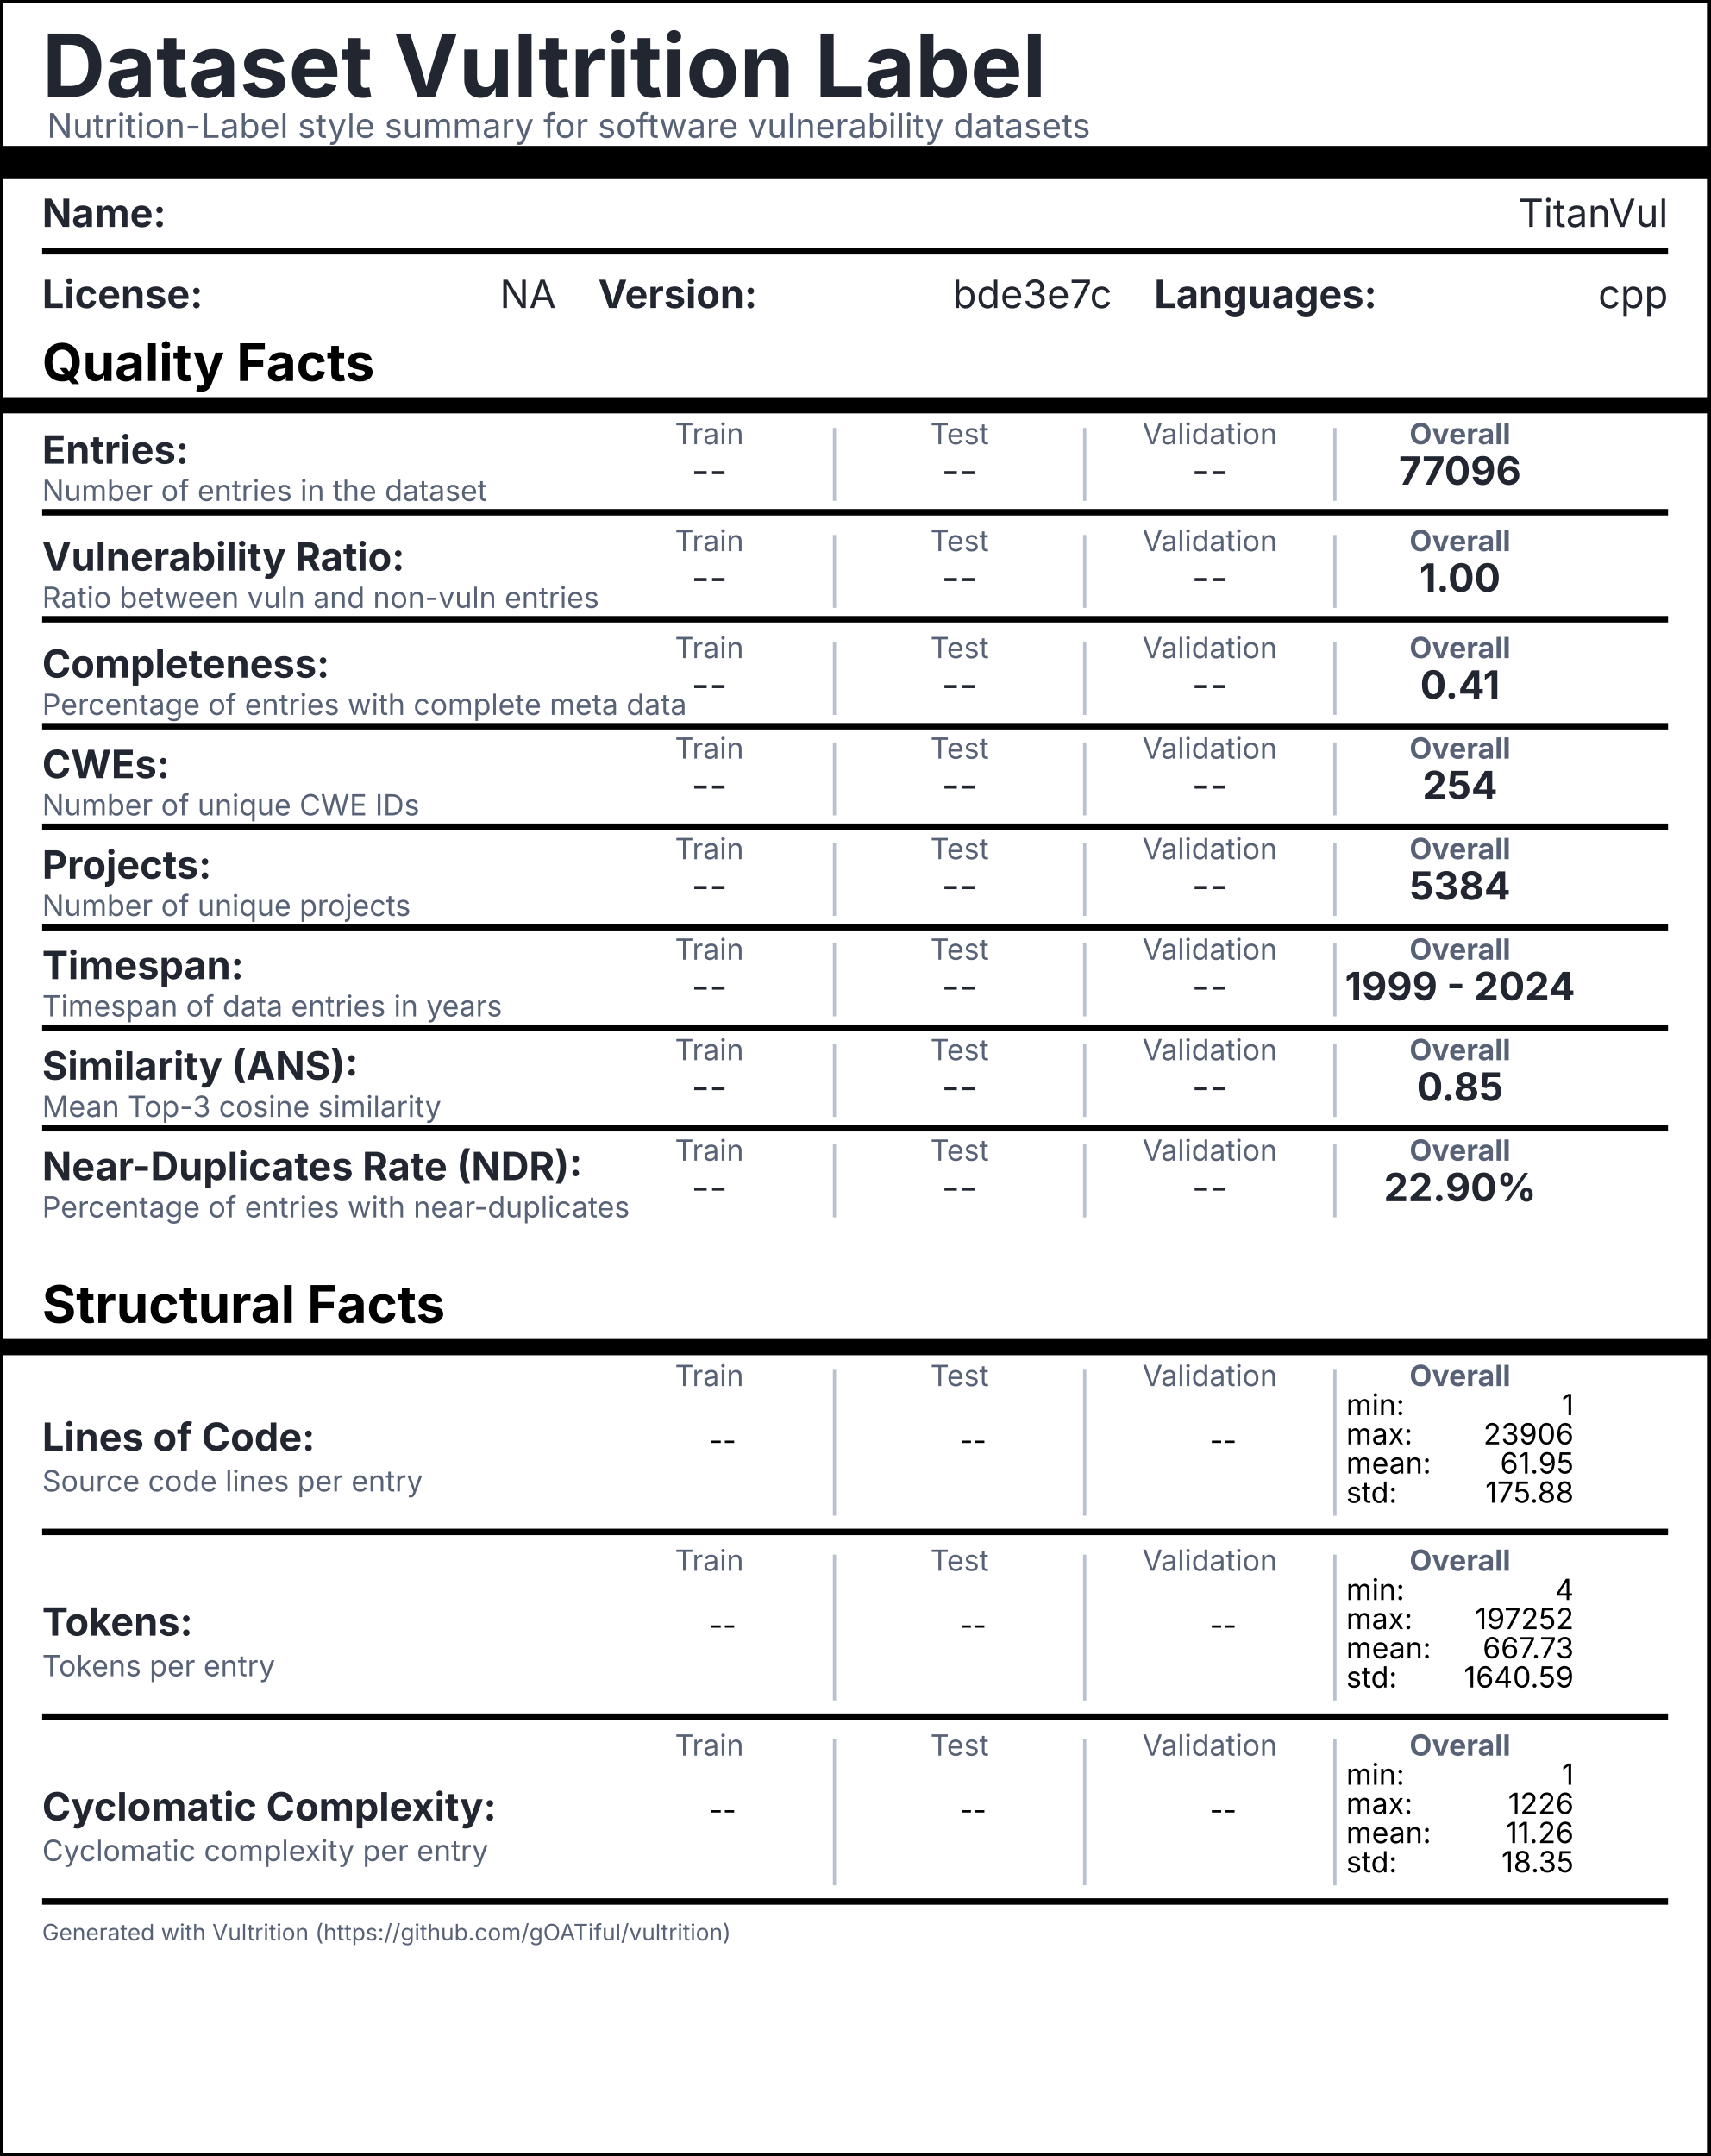
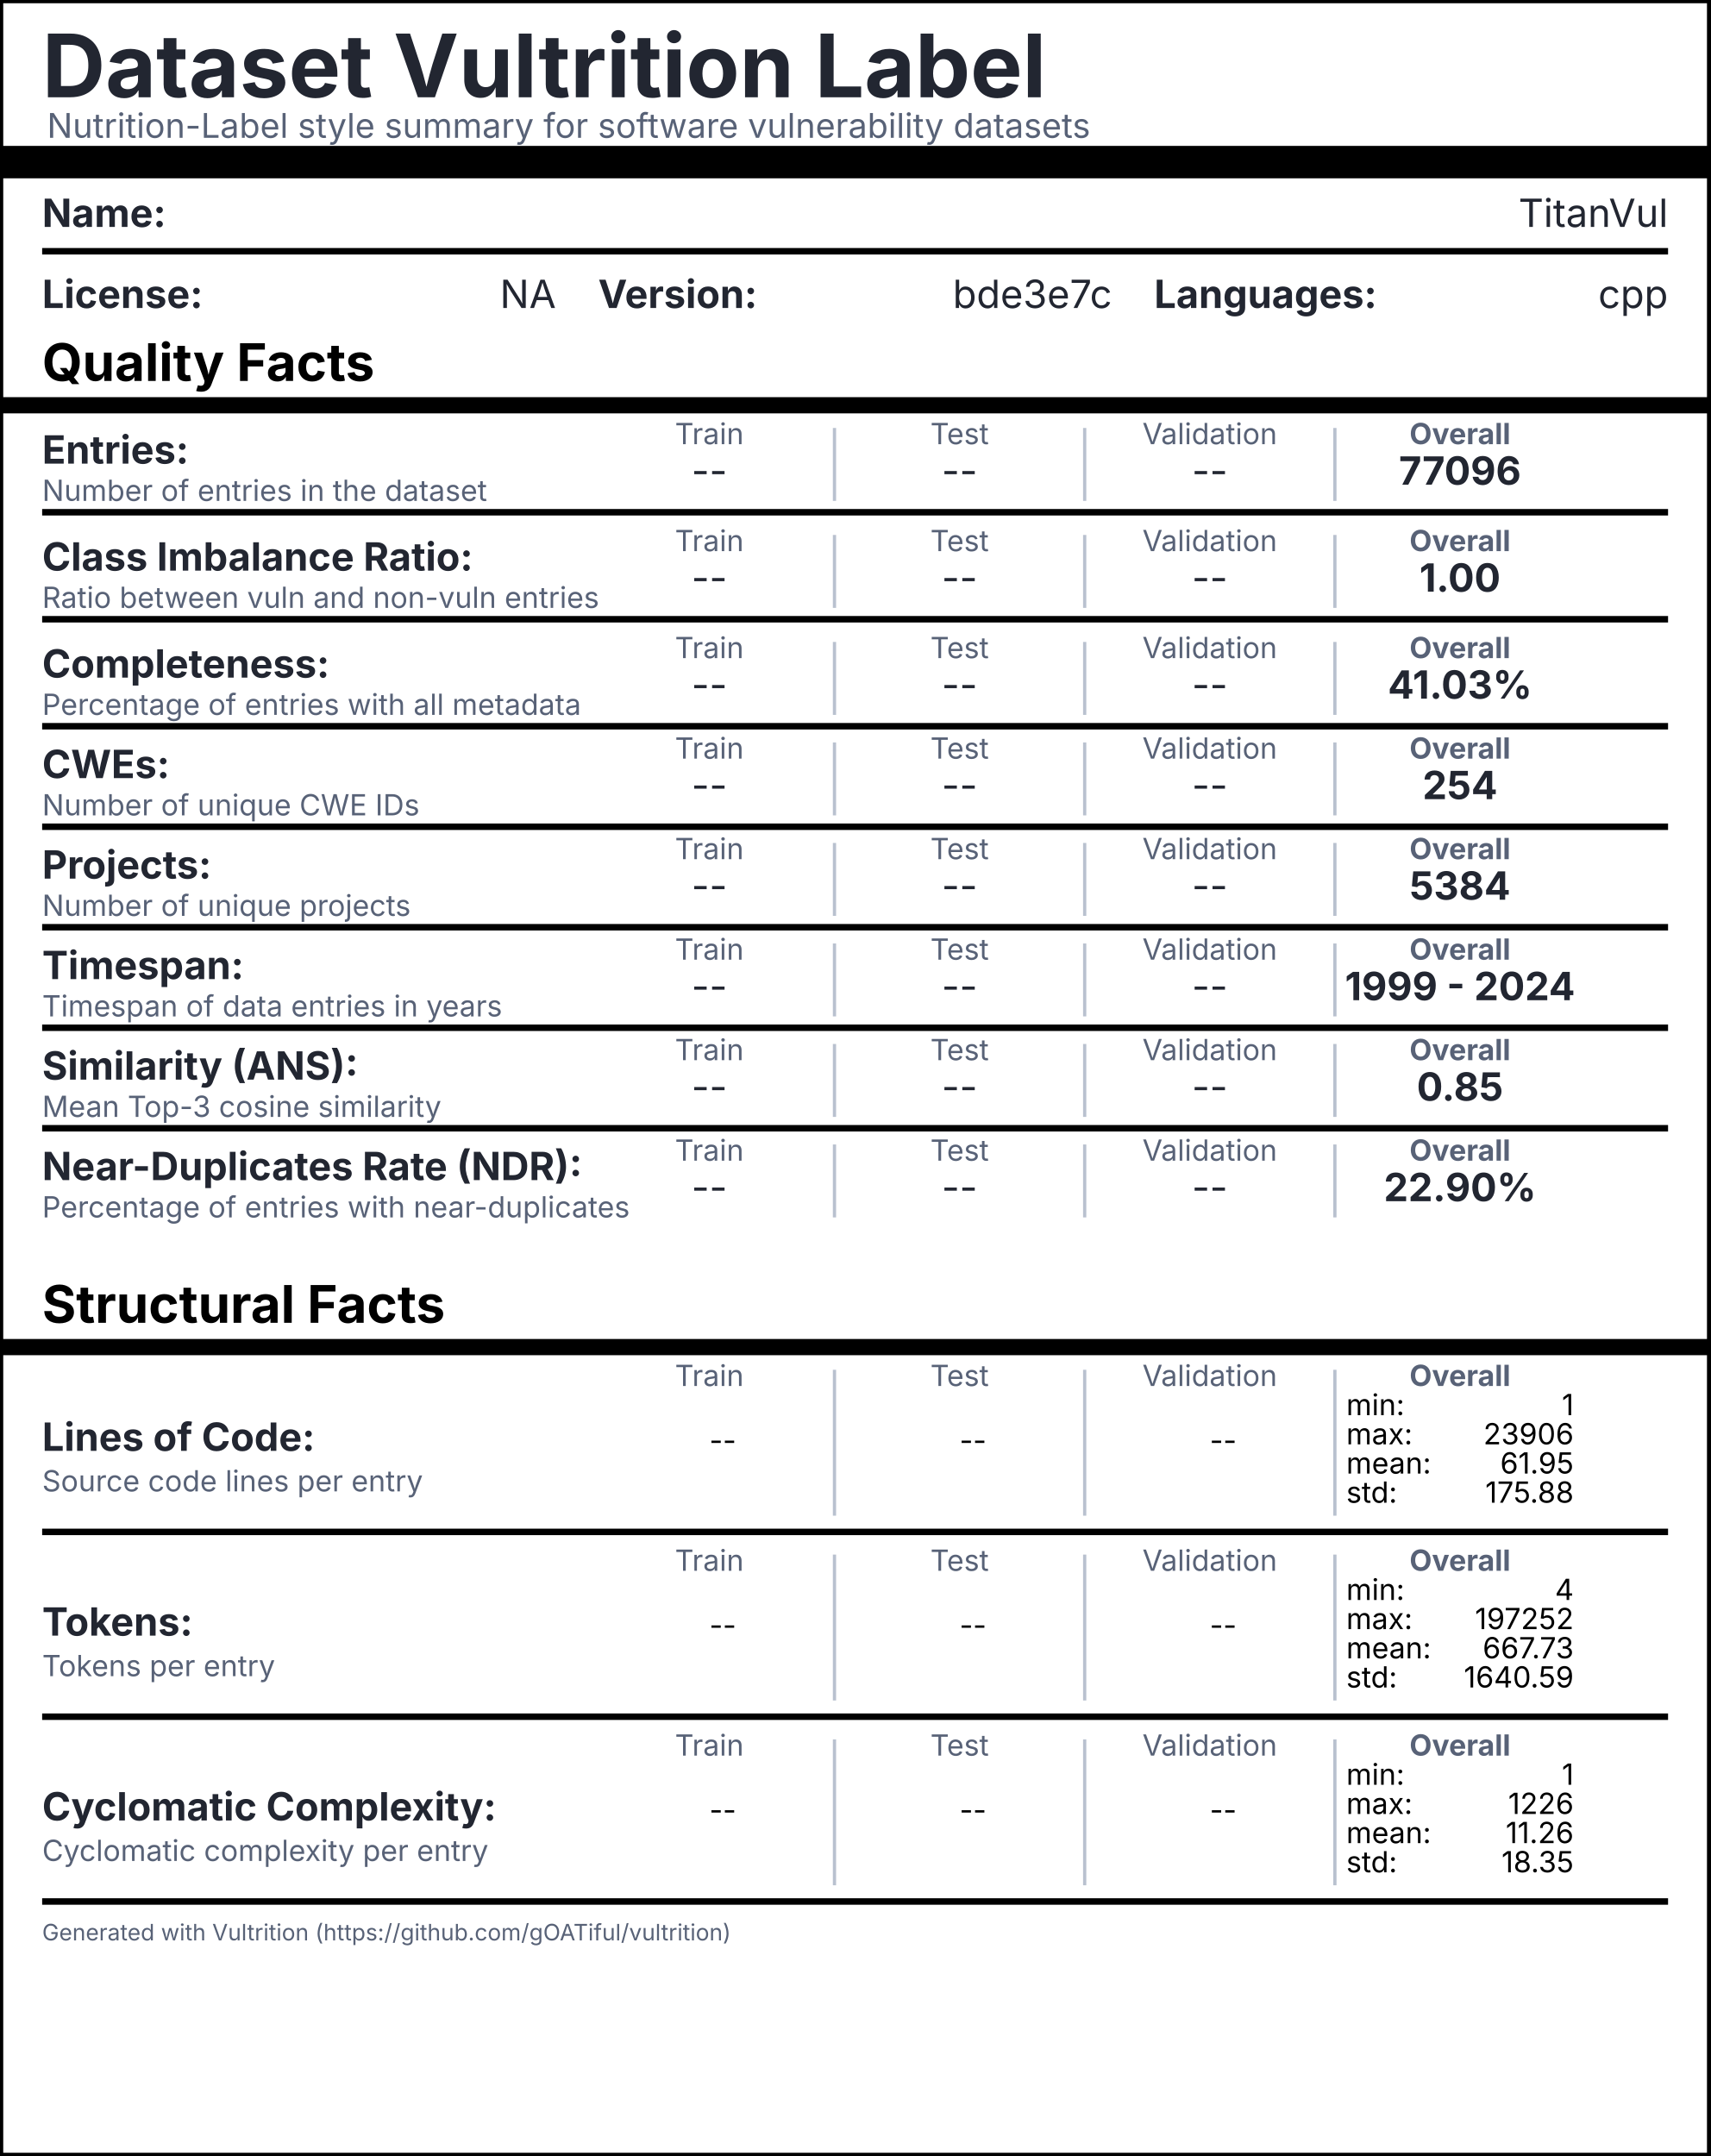
<svg xmlns="http://www.w3.org/2000/svg" baseProfile="tiny" height="1330px" version="1.2" viewBox="0,0,1055,1330" width="1055px">
  <defs />
  <rect fill="#ffffff" height="1330" stroke="#000000" stroke-width="4" width="1055" x="0" y="0" />
  <g />
  <text fill="#222631" font-family="Inter, Arial, Helvetica, sans-serif" font-size="54" font-weight="bold" x="26" y="60">Dataset Vultrition Label</text>
  <text fill="#586277" font-family="Inter, Arial, Helvetica, sans-serif" font-size="21" x="29" y="85">Nutrition-Label style summary for software vulnerability datasets</text>
  <line stroke="#000000" stroke-width="20" x1="0" x2="1055" y1="100" y2="100" />
  <text fill="#222631" font-family="Inter, Arial, Helvetica, sans-serif" font-size="24" font-weight="bold" x="26" y="140">Name:</text>
  <text fill="#222631" font-family="Inter, Arial, Helvetica, sans-serif" font-size="24" text-anchor="end" x="1029" y="140">TitanVul</text>
  <line stroke="#000000" stroke-width="4" x1="26" x2="1029" y1="155" y2="155" />
  <text fill="#222631" font-family="Inter, Arial, Helvetica, sans-serif" font-size="24" font-weight="bold" x="26.0" y="190">License:</text>
  <text fill="#222631" font-family="Inter, Arial, Helvetica, sans-serif" font-size="24" text-anchor="end" x="343.0" y="190">NA</text>
  <text fill="#222631" font-family="Inter, Arial, Helvetica, sans-serif" font-size="24" font-weight="bold" x="369.0" y="190">Version:</text>
  <text fill="#222631" font-family="Inter, Arial, Helvetica, sans-serif" font-size="24" text-anchor="end" x="686.0" y="190">bde3e7c</text>
  <text fill="#222631" font-family="Inter, Arial, Helvetica, sans-serif" font-size="24" font-weight="bold" x="712.0" y="190">Languages:</text>
  <text fill="#222631" font-family="Inter, Arial, Helvetica, sans-serif" font-size="24" text-anchor="end" x="1029.0" y="190">cpp</text>
  <text fill="#000000" font-family="Inter, Arial, Helvetica, sans-serif" font-size="32" font-weight="bold" x="26" y="235">Quality Facts</text>
  <line stroke="#000000" stroke-width="10" x1="0" x2="1055" y1="250" y2="250" />
  <text fill="#222631" font-family="Inter, Arial, Helvetica, sans-serif" font-size="24" font-weight="bold" x="26" y="286">Entries:</text>
  <text fill="#586277" font-family="Inter, Arial, Helvetica, sans-serif" font-size="18" x="26" y="309">Number of entries in the dataset</text>
  <text fill="#586277" font-family="Inter, Arial, Helvetica, sans-serif" font-size="18" font-weight="normal" text-anchor="middle" x="437.6" y="274">Train</text>
  <text fill="#222631" font-family="Inter, Arial, Helvetica, sans-serif" font-size="24" font-weight="normal" text-anchor="middle" x="437.6" y="299">--</text>
  <line stroke="#b9c1cf" stroke-width="2" x1="514.775" x2="514.775" y1="264" y2="309" />
  <text fill="#586277" font-family="Inter, Arial, Helvetica, sans-serif" font-size="18" font-weight="normal" text-anchor="middle" x="591.95" y="274">Test</text>
  <text fill="#222631" font-family="Inter, Arial, Helvetica, sans-serif" font-size="24" font-weight="normal" text-anchor="middle" x="591.95" y="299">--</text>
  <line stroke="#b9c1cf" stroke-width="2" x1="669.125" x2="669.125" y1="264" y2="309" />
  <text fill="#586277" font-family="Inter, Arial, Helvetica, sans-serif" font-size="18" font-weight="normal" text-anchor="middle" x="746.3" y="274">Validation</text>
  <text fill="#222631" font-family="Inter, Arial, Helvetica, sans-serif" font-size="24" font-weight="normal" text-anchor="middle" x="746.3" y="299">--</text>
  <line stroke="#b9c1cf" stroke-width="2" x1="823.475" x2="823.475" y1="264" y2="309" />
  <text fill="#586277" font-family="Inter, Arial, Helvetica, sans-serif" font-size="18" font-weight="bold" text-anchor="middle" x="900.65" y="274">Overall</text>
  <text fill="#222631" font-family="Inter, Arial, Helvetica, sans-serif" font-size="24" font-weight="bold" text-anchor="middle" x="900.65" y="299">77096</text>
  <line stroke="#000000" stroke-width="4" x1="26" x2="1029" y1="316" y2="316" />
-   <text fill="#222631" font-family="Inter, Arial, Helvetica, sans-serif" font-size="24" font-weight="bold" x="26" y="352">Vulnerability Ratio:</text>
+   <text fill="#222631" font-family="Inter, Arial, Helvetica, sans-serif" font-size="24" font-weight="bold" x="26" y="352">Class Imbalance Ratio:</text>
  <text fill="#586277" font-family="Inter, Arial, Helvetica, sans-serif" font-size="18" x="26" y="375">Ratio between vuln and non-vuln entries</text>
  <text fill="#586277" font-family="Inter, Arial, Helvetica, sans-serif" font-size="18" font-weight="normal" text-anchor="middle" x="437.6" y="340">Train</text>
  <text fill="#222631" font-family="Inter, Arial, Helvetica, sans-serif" font-size="24" font-weight="normal" text-anchor="middle" x="437.6" y="365">--</text>
  <line stroke="#b9c1cf" stroke-width="2" x1="514.775" x2="514.775" y1="330" y2="375" />
  <text fill="#586277" font-family="Inter, Arial, Helvetica, sans-serif" font-size="18" font-weight="normal" text-anchor="middle" x="591.95" y="340">Test</text>
  <text fill="#222631" font-family="Inter, Arial, Helvetica, sans-serif" font-size="24" font-weight="normal" text-anchor="middle" x="591.95" y="365">--</text>
  <line stroke="#b9c1cf" stroke-width="2" x1="669.125" x2="669.125" y1="330" y2="375" />
  <text fill="#586277" font-family="Inter, Arial, Helvetica, sans-serif" font-size="18" font-weight="normal" text-anchor="middle" x="746.3" y="340">Validation</text>
  <text fill="#222631" font-family="Inter, Arial, Helvetica, sans-serif" font-size="24" font-weight="normal" text-anchor="middle" x="746.3" y="365">--</text>
  <line stroke="#b9c1cf" stroke-width="2" x1="823.475" x2="823.475" y1="330" y2="375" />
  <text fill="#586277" font-family="Inter, Arial, Helvetica, sans-serif" font-size="18" font-weight="bold" text-anchor="middle" x="900.65" y="340">Overall</text>
  <text fill="#222631" font-family="Inter, Arial, Helvetica, sans-serif" font-size="24" font-weight="bold" text-anchor="middle" x="900.65" y="365">1.00</text>
  <line stroke="#000000" stroke-width="4" x1="26" x2="1029" y1="382" y2="382" />
  <text fill="#222631" font-family="Inter, Arial, Helvetica, sans-serif" font-size="24" font-weight="bold" x="26" y="418">Completeness:</text>
-   <text fill="#586277" font-family="Inter, Arial, Helvetica, sans-serif" font-size="18" x="26" y="441">Percentage of entries with complete meta data</text>
+   <text fill="#586277" font-family="Inter, Arial, Helvetica, sans-serif" font-size="18" x="26" y="441">Percentage of entries with all metadata</text>
  <text fill="#586277" font-family="Inter, Arial, Helvetica, sans-serif" font-size="18" font-weight="normal" text-anchor="middle" x="437.6" y="406">Train</text>
  <text fill="#222631" font-family="Inter, Arial, Helvetica, sans-serif" font-size="24" font-weight="normal" text-anchor="middle" x="437.6" y="431">--</text>
  <line stroke="#b9c1cf" stroke-width="2" x1="514.775" x2="514.775" y1="396" y2="441" />
  <text fill="#586277" font-family="Inter, Arial, Helvetica, sans-serif" font-size="18" font-weight="normal" text-anchor="middle" x="591.95" y="406">Test</text>
  <text fill="#222631" font-family="Inter, Arial, Helvetica, sans-serif" font-size="24" font-weight="normal" text-anchor="middle" x="591.95" y="431">--</text>
  <line stroke="#b9c1cf" stroke-width="2" x1="669.125" x2="669.125" y1="396" y2="441" />
  <text fill="#586277" font-family="Inter, Arial, Helvetica, sans-serif" font-size="18" font-weight="normal" text-anchor="middle" x="746.3" y="406">Validation</text>
  <text fill="#222631" font-family="Inter, Arial, Helvetica, sans-serif" font-size="24" font-weight="normal" text-anchor="middle" x="746.3" y="431">--</text>
  <line stroke="#b9c1cf" stroke-width="2" x1="823.475" x2="823.475" y1="396" y2="441" />
  <text fill="#586277" font-family="Inter, Arial, Helvetica, sans-serif" font-size="18" font-weight="bold" text-anchor="middle" x="900.65" y="406">Overall</text>
-   <text fill="#222631" font-family="Inter, Arial, Helvetica, sans-serif" font-size="24" font-weight="bold" text-anchor="middle" x="900.65" y="431">0.41</text>
+   <text fill="#222631" font-family="Inter, Arial, Helvetica, sans-serif" font-size="24" font-weight="bold" text-anchor="middle" x="900.65" y="431">41.03%</text>
  <line stroke="#000000" stroke-width="4" x1="26" x2="1029" y1="448" y2="448" />
  <text fill="#222631" font-family="Inter, Arial, Helvetica, sans-serif" font-size="24" font-weight="bold" x="26" y="480">CWEs:</text>
  <text fill="#586277" font-family="Inter, Arial, Helvetica, sans-serif" font-size="18" x="26" y="503">Number of unique CWE IDs</text>
  <text fill="#586277" font-family="Inter, Arial, Helvetica, sans-serif" font-size="18" font-weight="normal" text-anchor="middle" x="437.6" y="468">Train</text>
  <text fill="#222631" font-family="Inter, Arial, Helvetica, sans-serif" font-size="24" font-weight="normal" text-anchor="middle" x="437.6" y="493">--</text>
  <line stroke="#b9c1cf" stroke-width="2" x1="514.775" x2="514.775" y1="458" y2="503" />
  <text fill="#586277" font-family="Inter, Arial, Helvetica, sans-serif" font-size="18" font-weight="normal" text-anchor="middle" x="591.95" y="468">Test</text>
  <text fill="#222631" font-family="Inter, Arial, Helvetica, sans-serif" font-size="24" font-weight="normal" text-anchor="middle" x="591.95" y="493">--</text>
  <line stroke="#b9c1cf" stroke-width="2" x1="669.125" x2="669.125" y1="458" y2="503" />
  <text fill="#586277" font-family="Inter, Arial, Helvetica, sans-serif" font-size="18" font-weight="normal" text-anchor="middle" x="746.3" y="468">Validation</text>
  <text fill="#222631" font-family="Inter, Arial, Helvetica, sans-serif" font-size="24" font-weight="normal" text-anchor="middle" x="746.3" y="493">--</text>
  <line stroke="#b9c1cf" stroke-width="2" x1="823.475" x2="823.475" y1="458" y2="503" />
  <text fill="#586277" font-family="Inter, Arial, Helvetica, sans-serif" font-size="18" font-weight="bold" text-anchor="middle" x="900.65" y="468">Overall</text>
  <text fill="#222631" font-family="Inter, Arial, Helvetica, sans-serif" font-size="24" font-weight="bold" text-anchor="middle" x="900.65" y="493">254</text>
  <line stroke="#000000" stroke-width="4" x1="26" x2="1029" y1="510" y2="510" />
  <text fill="#222631" font-family="Inter, Arial, Helvetica, sans-serif" font-size="24" font-weight="bold" x="26" y="542">Projects:</text>
  <text fill="#586277" font-family="Inter, Arial, Helvetica, sans-serif" font-size="18" x="26" y="565">Number of unique projects</text>
  <text fill="#586277" font-family="Inter, Arial, Helvetica, sans-serif" font-size="18" font-weight="normal" text-anchor="middle" x="437.6" y="530">Train</text>
  <text fill="#222631" font-family="Inter, Arial, Helvetica, sans-serif" font-size="24" font-weight="normal" text-anchor="middle" x="437.6" y="555">--</text>
  <line stroke="#b9c1cf" stroke-width="2" x1="514.775" x2="514.775" y1="520" y2="565" />
  <text fill="#586277" font-family="Inter, Arial, Helvetica, sans-serif" font-size="18" font-weight="normal" text-anchor="middle" x="591.95" y="530">Test</text>
  <text fill="#222631" font-family="Inter, Arial, Helvetica, sans-serif" font-size="24" font-weight="normal" text-anchor="middle" x="591.95" y="555">--</text>
  <line stroke="#b9c1cf" stroke-width="2" x1="669.125" x2="669.125" y1="520" y2="565" />
  <text fill="#586277" font-family="Inter, Arial, Helvetica, sans-serif" font-size="18" font-weight="normal" text-anchor="middle" x="746.3" y="530">Validation</text>
  <text fill="#222631" font-family="Inter, Arial, Helvetica, sans-serif" font-size="24" font-weight="normal" text-anchor="middle" x="746.3" y="555">--</text>
  <line stroke="#b9c1cf" stroke-width="2" x1="823.475" x2="823.475" y1="520" y2="565" />
  <text fill="#586277" font-family="Inter, Arial, Helvetica, sans-serif" font-size="18" font-weight="bold" text-anchor="middle" x="900.65" y="530">Overall</text>
  <text fill="#222631" font-family="Inter, Arial, Helvetica, sans-serif" font-size="24" font-weight="bold" text-anchor="middle" x="900.65" y="555">5384</text>
  <line stroke="#000000" stroke-width="4" x1="26" x2="1029" y1="572" y2="572" />
  <text fill="#222631" font-family="Inter, Arial, Helvetica, sans-serif" font-size="24" font-weight="bold" x="26" y="604">Timespan:</text>
  <text fill="#586277" font-family="Inter, Arial, Helvetica, sans-serif" font-size="18" x="26" y="627">Timespan of data entries in years</text>
  <text fill="#586277" font-family="Inter, Arial, Helvetica, sans-serif" font-size="18" font-weight="normal" text-anchor="middle" x="437.6" y="592">Train</text>
  <text fill="#222631" font-family="Inter, Arial, Helvetica, sans-serif" font-size="24" font-weight="normal" text-anchor="middle" x="437.6" y="617">--</text>
  <line stroke="#b9c1cf" stroke-width="2" x1="514.775" x2="514.775" y1="582" y2="627" />
  <text fill="#586277" font-family="Inter, Arial, Helvetica, sans-serif" font-size="18" font-weight="normal" text-anchor="middle" x="591.95" y="592">Test</text>
  <text fill="#222631" font-family="Inter, Arial, Helvetica, sans-serif" font-size="24" font-weight="normal" text-anchor="middle" x="591.95" y="617">--</text>
  <line stroke="#b9c1cf" stroke-width="2" x1="669.125" x2="669.125" y1="582" y2="627" />
  <text fill="#586277" font-family="Inter, Arial, Helvetica, sans-serif" font-size="18" font-weight="normal" text-anchor="middle" x="746.3" y="592">Validation</text>
  <text fill="#222631" font-family="Inter, Arial, Helvetica, sans-serif" font-size="24" font-weight="normal" text-anchor="middle" x="746.3" y="617">--</text>
  <line stroke="#b9c1cf" stroke-width="2" x1="823.475" x2="823.475" y1="582" y2="627" />
  <text fill="#586277" font-family="Inter, Arial, Helvetica, sans-serif" font-size="18" font-weight="bold" text-anchor="middle" x="900.65" y="592">Overall</text>
  <text fill="#222631" font-family="Inter, Arial, Helvetica, sans-serif" font-size="24" font-weight="bold" text-anchor="middle" x="900.65" y="617">1999 - 2024</text>
  <line stroke="#000000" stroke-width="4" x1="26" x2="1029" y1="634" y2="634" />
  <text fill="#222631" font-family="Inter, Arial, Helvetica, sans-serif" font-size="24" font-weight="bold" x="26" y="666">Similarity (ANS):</text>
  <text fill="#586277" font-family="Inter, Arial, Helvetica, sans-serif" font-size="18" x="26" y="689">Mean Top-3 cosine similarity</text>
  <text fill="#586277" font-family="Inter, Arial, Helvetica, sans-serif" font-size="18" font-weight="normal" text-anchor="middle" x="437.6" y="654">Train</text>
  <text fill="#222631" font-family="Inter, Arial, Helvetica, sans-serif" font-size="24" font-weight="normal" text-anchor="middle" x="437.6" y="679">--</text>
  <line stroke="#b9c1cf" stroke-width="2" x1="514.775" x2="514.775" y1="644" y2="689" />
  <text fill="#586277" font-family="Inter, Arial, Helvetica, sans-serif" font-size="18" font-weight="normal" text-anchor="middle" x="591.95" y="654">Test</text>
  <text fill="#222631" font-family="Inter, Arial, Helvetica, sans-serif" font-size="24" font-weight="normal" text-anchor="middle" x="591.95" y="679">--</text>
  <line stroke="#b9c1cf" stroke-width="2" x1="669.125" x2="669.125" y1="644" y2="689" />
  <text fill="#586277" font-family="Inter, Arial, Helvetica, sans-serif" font-size="18" font-weight="normal" text-anchor="middle" x="746.3" y="654">Validation</text>
  <text fill="#222631" font-family="Inter, Arial, Helvetica, sans-serif" font-size="24" font-weight="normal" text-anchor="middle" x="746.3" y="679">--</text>
  <line stroke="#b9c1cf" stroke-width="2" x1="823.475" x2="823.475" y1="644" y2="689" />
  <text fill="#586277" font-family="Inter, Arial, Helvetica, sans-serif" font-size="18" font-weight="bold" text-anchor="middle" x="900.65" y="654">Overall</text>
  <text fill="#222631" font-family="Inter, Arial, Helvetica, sans-serif" font-size="24" font-weight="bold" text-anchor="middle" x="900.65" y="679">0.85</text>
  <line stroke="#000000" stroke-width="4" x1="26" x2="1029" y1="696" y2="696" />
  <text fill="#222631" font-family="Inter, Arial, Helvetica, sans-serif" font-size="24" font-weight="bold" x="26" y="728">Near-Duplicates Rate (NDR):</text>
  <text fill="#586277" font-family="Inter, Arial, Helvetica, sans-serif" font-size="18" x="26" y="751">Percentage of entries with near-duplicates</text>
  <text fill="#586277" font-family="Inter, Arial, Helvetica, sans-serif" font-size="18" font-weight="normal" text-anchor="middle" x="437.6" y="716">Train</text>
  <text fill="#222631" font-family="Inter, Arial, Helvetica, sans-serif" font-size="24" font-weight="normal" text-anchor="middle" x="437.6" y="741">--</text>
  <line stroke="#b9c1cf" stroke-width="2" x1="514.775" x2="514.775" y1="706" y2="751" />
  <text fill="#586277" font-family="Inter, Arial, Helvetica, sans-serif" font-size="18" font-weight="normal" text-anchor="middle" x="591.95" y="716">Test</text>
  <text fill="#222631" font-family="Inter, Arial, Helvetica, sans-serif" font-size="24" font-weight="normal" text-anchor="middle" x="591.95" y="741">--</text>
  <line stroke="#b9c1cf" stroke-width="2" x1="669.125" x2="669.125" y1="706" y2="751" />
  <text fill="#586277" font-family="Inter, Arial, Helvetica, sans-serif" font-size="18" font-weight="normal" text-anchor="middle" x="746.3" y="716">Validation</text>
  <text fill="#222631" font-family="Inter, Arial, Helvetica, sans-serif" font-size="24" font-weight="normal" text-anchor="middle" x="746.3" y="741">--</text>
  <line stroke="#b9c1cf" stroke-width="2" x1="823.475" x2="823.475" y1="706" y2="751" />
  <text fill="#586277" font-family="Inter, Arial, Helvetica, sans-serif" font-size="18" font-weight="bold" text-anchor="middle" x="900.65" y="716">Overall</text>
  <text fill="#222631" font-family="Inter, Arial, Helvetica, sans-serif" font-size="24" font-weight="bold" text-anchor="middle" x="900.65" y="741">22.90%</text>
  <text fill="#000000" font-family="Inter, Arial, Helvetica, sans-serif" font-size="32" font-weight="bold" x="26" y="816">Structural Facts</text>
  <line stroke="#000000" stroke-width="10" x1="0" x2="1055" y1="831" y2="831" />
  <text fill="#222631" font-family="Inter, Arial, Helvetica, sans-serif" font-size="24" font-weight="bold" x="26" y="895">Lines of Code:</text>
  <text fill="#586277" font-family="Inter, Arial, Helvetica, sans-serif" font-size="18" x="26" y="920">Source code lines per entry</text>
  <line stroke="#b9c1cf" stroke-width="2" x1="514.775" x2="514.775" y1="845" y2="935" />
  <text fill="#586277" font-family="Inter, Arial, Helvetica, sans-serif" font-size="18" font-weight="normal" text-anchor="middle" x="437.6" y="855">Train</text>
  <text fill="#000000" font-family="Inter, Arial, Helvetica, sans-serif" font-size="18" x="437.6" y="895">--</text>
  <line stroke="#b9c1cf" stroke-width="2" x1="669.125" x2="669.125" y1="845" y2="935" />
  <text fill="#586277" font-family="Inter, Arial, Helvetica, sans-serif" font-size="18" font-weight="normal" text-anchor="middle" x="591.95" y="855">Test</text>
  <text fill="#000000" font-family="Inter, Arial, Helvetica, sans-serif" font-size="18" x="591.95" y="895">--</text>
  <line stroke="#b9c1cf" stroke-width="2" x1="823.475" x2="823.475" y1="845" y2="935" />
  <text fill="#586277" font-family="Inter, Arial, Helvetica, sans-serif" font-size="18" font-weight="normal" text-anchor="middle" x="746.3" y="855">Validation</text>
  <text fill="#000000" font-family="Inter, Arial, Helvetica, sans-serif" font-size="18" x="746.3" y="895">--</text>
  <text fill="#586277" font-family="Inter, Arial, Helvetica, sans-serif" font-size="18" font-weight="bold" text-anchor="middle" x="900.65" y="855">Overall</text>
  <text fill="#000000" font-family="Inter, Arial, Helvetica, sans-serif" font-size="18" x="830.475" y="873">min:</text>
  <text fill="#000000" font-family="Inter, Arial, Helvetica, sans-serif" font-size="18" text-anchor="end" x="970.825" y="873">1</text>
  <text fill="#000000" font-family="Inter, Arial, Helvetica, sans-serif" font-size="18" x="830.475" y="891">max:</text>
  <text fill="#000000" font-family="Inter, Arial, Helvetica, sans-serif" font-size="18" text-anchor="end" x="970.825" y="891">23906</text>
  <text fill="#000000" font-family="Inter, Arial, Helvetica, sans-serif" font-size="18" x="830.475" y="909">mean:</text>
  <text fill="#000000" font-family="Inter, Arial, Helvetica, sans-serif" font-size="18" text-anchor="end" x="970.825" y="909">61.95</text>
  <text fill="#000000" font-family="Inter, Arial, Helvetica, sans-serif" font-size="18" x="830.475" y="927">std:</text>
  <text fill="#000000" font-family="Inter, Arial, Helvetica, sans-serif" font-size="18" text-anchor="end" x="970.825" y="927">175.88</text>
  <line stroke="#000000" stroke-width="4" x1="26" x2="1029" y1="945" y2="945" />
  <text fill="#222631" font-family="Inter, Arial, Helvetica, sans-serif" font-size="24" font-weight="bold" x="26" y="1009">Tokens:</text>
  <text fill="#586277" font-family="Inter, Arial, Helvetica, sans-serif" font-size="18" x="26" y="1034">Tokens per entry</text>
  <line stroke="#b9c1cf" stroke-width="2" x1="514.775" x2="514.775" y1="959" y2="1049" />
  <text fill="#586277" font-family="Inter, Arial, Helvetica, sans-serif" font-size="18" font-weight="normal" text-anchor="middle" x="437.6" y="969">Train</text>
  <text fill="#000000" font-family="Inter, Arial, Helvetica, sans-serif" font-size="18" x="437.6" y="1009">--</text>
  <line stroke="#b9c1cf" stroke-width="2" x1="669.125" x2="669.125" y1="959" y2="1049" />
  <text fill="#586277" font-family="Inter, Arial, Helvetica, sans-serif" font-size="18" font-weight="normal" text-anchor="middle" x="591.95" y="969">Test</text>
  <text fill="#000000" font-family="Inter, Arial, Helvetica, sans-serif" font-size="18" x="591.95" y="1009">--</text>
  <line stroke="#b9c1cf" stroke-width="2" x1="823.475" x2="823.475" y1="959" y2="1049" />
  <text fill="#586277" font-family="Inter, Arial, Helvetica, sans-serif" font-size="18" font-weight="normal" text-anchor="middle" x="746.3" y="969">Validation</text>
  <text fill="#000000" font-family="Inter, Arial, Helvetica, sans-serif" font-size="18" x="746.3" y="1009">--</text>
  <text fill="#586277" font-family="Inter, Arial, Helvetica, sans-serif" font-size="18" font-weight="bold" text-anchor="middle" x="900.65" y="969">Overall</text>
  <text fill="#000000" font-family="Inter, Arial, Helvetica, sans-serif" font-size="18" x="830.475" y="987">min:</text>
  <text fill="#000000" font-family="Inter, Arial, Helvetica, sans-serif" font-size="18" text-anchor="end" x="970.825" y="987">4</text>
  <text fill="#000000" font-family="Inter, Arial, Helvetica, sans-serif" font-size="18" x="830.475" y="1005">max:</text>
  <text fill="#000000" font-family="Inter, Arial, Helvetica, sans-serif" font-size="18" text-anchor="end" x="970.825" y="1005">197252</text>
  <text fill="#000000" font-family="Inter, Arial, Helvetica, sans-serif" font-size="18" x="830.475" y="1023">mean:</text>
  <text fill="#000000" font-family="Inter, Arial, Helvetica, sans-serif" font-size="18" text-anchor="end" x="970.825" y="1023">667.73</text>
  <text fill="#000000" font-family="Inter, Arial, Helvetica, sans-serif" font-size="18" x="830.475" y="1041">std:</text>
  <text fill="#000000" font-family="Inter, Arial, Helvetica, sans-serif" font-size="18" text-anchor="end" x="970.825" y="1041">1640.59</text>
  <line stroke="#000000" stroke-width="4" x1="26" x2="1029" y1="1059" y2="1059" />
  <text fill="#222631" font-family="Inter, Arial, Helvetica, sans-serif" font-size="24" font-weight="bold" x="26" y="1123">Cyclomatic Complexity:</text>
  <text fill="#586277" font-family="Inter, Arial, Helvetica, sans-serif" font-size="18" x="26" y="1148">Cyclomatic complexity per entry</text>
  <line stroke="#b9c1cf" stroke-width="2" x1="514.775" x2="514.775" y1="1073" y2="1163" />
  <text fill="#586277" font-family="Inter, Arial, Helvetica, sans-serif" font-size="18" font-weight="normal" text-anchor="middle" x="437.6" y="1083">Train</text>
  <text fill="#000000" font-family="Inter, Arial, Helvetica, sans-serif" font-size="18" x="437.6" y="1123">--</text>
  <line stroke="#b9c1cf" stroke-width="2" x1="669.125" x2="669.125" y1="1073" y2="1163" />
  <text fill="#586277" font-family="Inter, Arial, Helvetica, sans-serif" font-size="18" font-weight="normal" text-anchor="middle" x="591.95" y="1083">Test</text>
  <text fill="#000000" font-family="Inter, Arial, Helvetica, sans-serif" font-size="18" x="591.95" y="1123">--</text>
  <line stroke="#b9c1cf" stroke-width="2" x1="823.475" x2="823.475" y1="1073" y2="1163" />
  <text fill="#586277" font-family="Inter, Arial, Helvetica, sans-serif" font-size="18" font-weight="normal" text-anchor="middle" x="746.3" y="1083">Validation</text>
  <text fill="#000000" font-family="Inter, Arial, Helvetica, sans-serif" font-size="18" x="746.3" y="1123">--</text>
  <text fill="#586277" font-family="Inter, Arial, Helvetica, sans-serif" font-size="18" font-weight="bold" text-anchor="middle" x="900.65" y="1083">Overall</text>
  <text fill="#000000" font-family="Inter, Arial, Helvetica, sans-serif" font-size="18" x="830.475" y="1101">min:</text>
  <text fill="#000000" font-family="Inter, Arial, Helvetica, sans-serif" font-size="18" text-anchor="end" x="970.825" y="1101">1</text>
  <text fill="#000000" font-family="Inter, Arial, Helvetica, sans-serif" font-size="18" x="830.475" y="1119">max:</text>
  <text fill="#000000" font-family="Inter, Arial, Helvetica, sans-serif" font-size="18" text-anchor="end" x="970.825" y="1119">1226</text>
  <text fill="#000000" font-family="Inter, Arial, Helvetica, sans-serif" font-size="18" x="830.475" y="1137">mean:</text>
  <text fill="#000000" font-family="Inter, Arial, Helvetica, sans-serif" font-size="18" text-anchor="end" x="970.825" y="1137">11.26</text>
  <text fill="#000000" font-family="Inter, Arial, Helvetica, sans-serif" font-size="18" x="830.475" y="1155">std:</text>
  <text fill="#000000" font-family="Inter, Arial, Helvetica, sans-serif" font-size="18" text-anchor="end" x="970.825" y="1155">18.35</text>
  <line stroke="#000000" stroke-width="4" x1="26" x2="1029" y1="1173" y2="1173" />
  <text fill="#586277" font-family="Inter, Arial, Helvetica, sans-serif" font-size="14" x="26" y="1197">Generated with Vultrition (https://github.com/gOATiful/vultrition)</text>
</svg>
